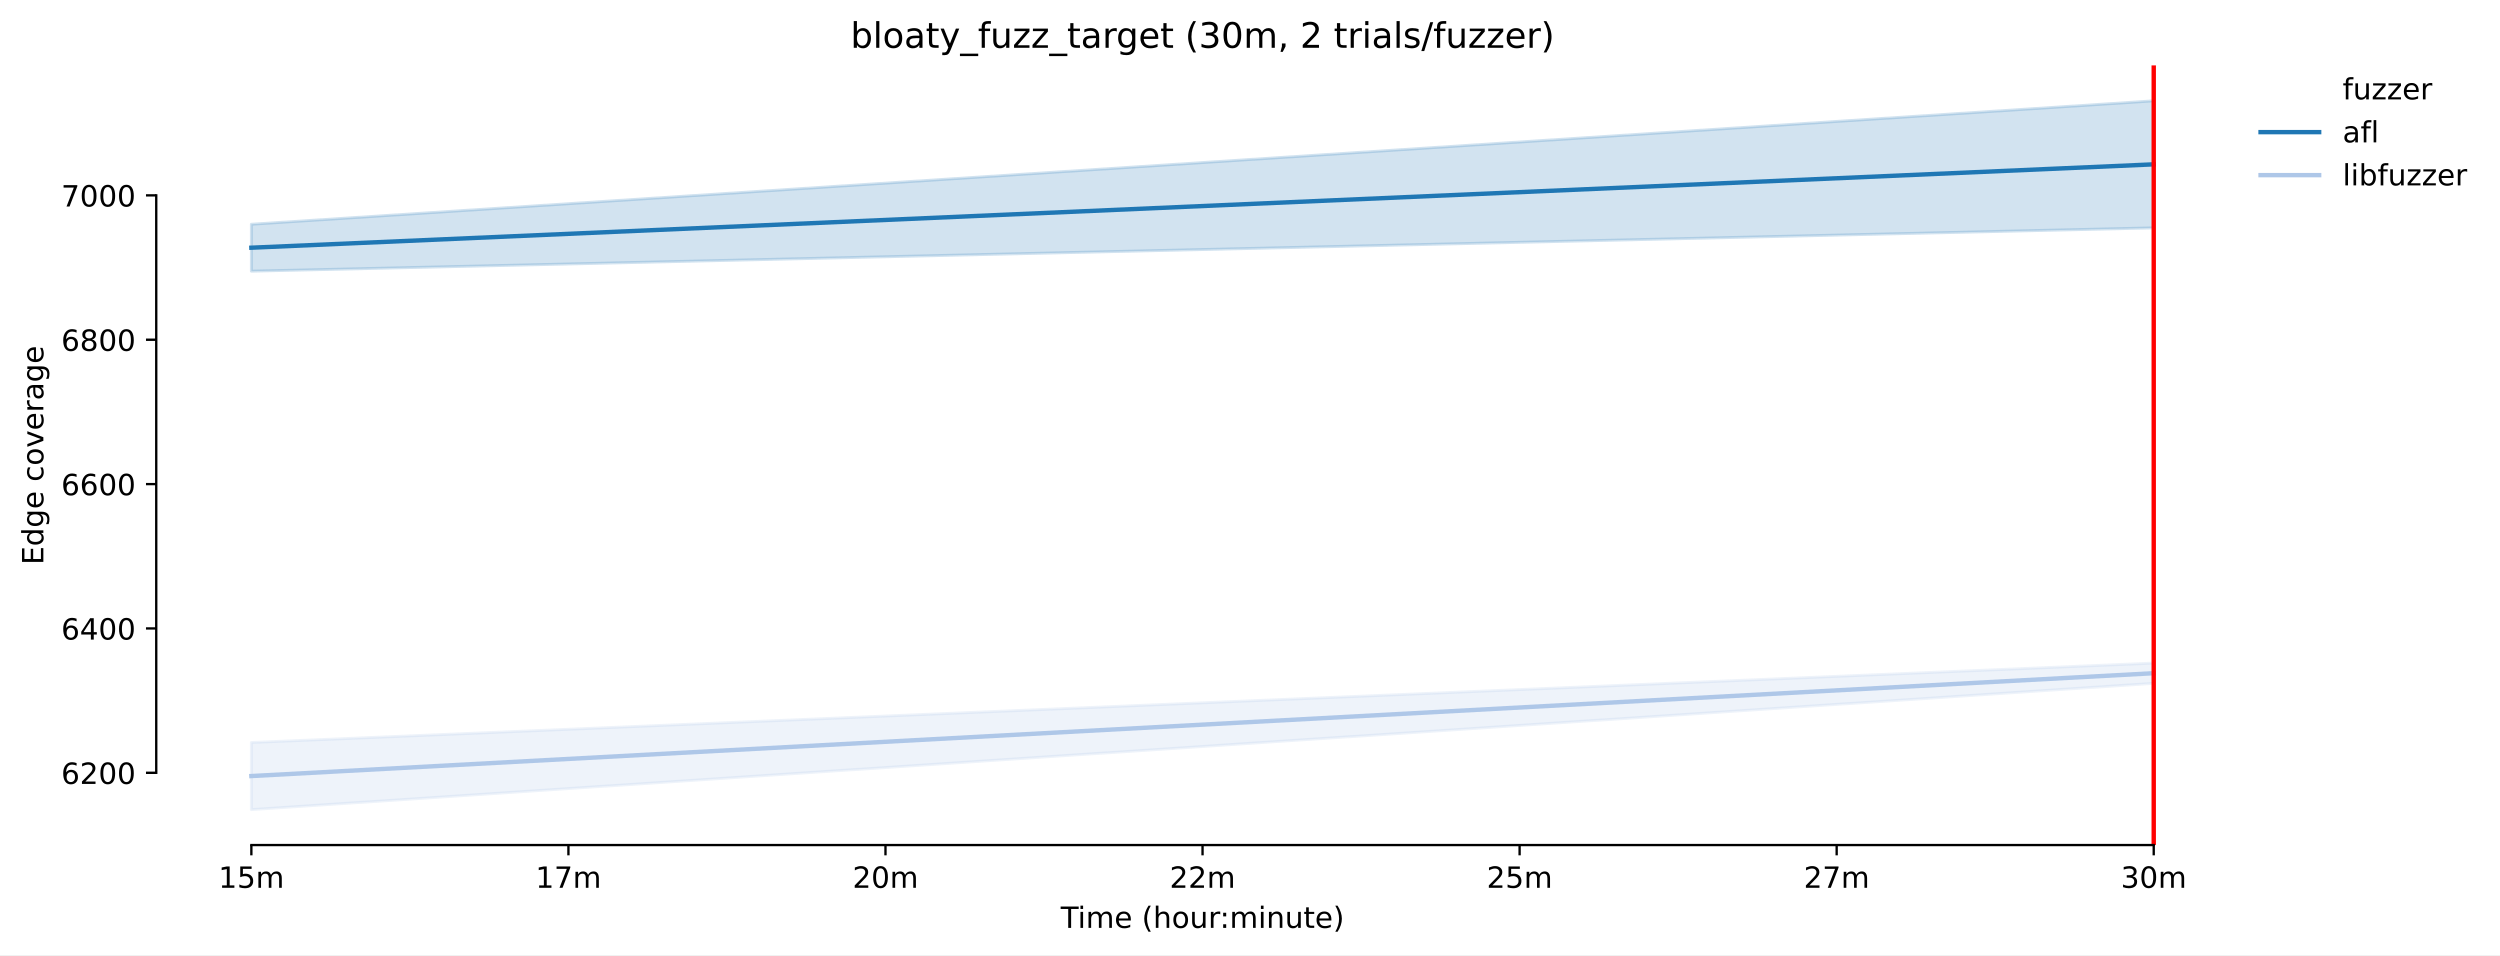
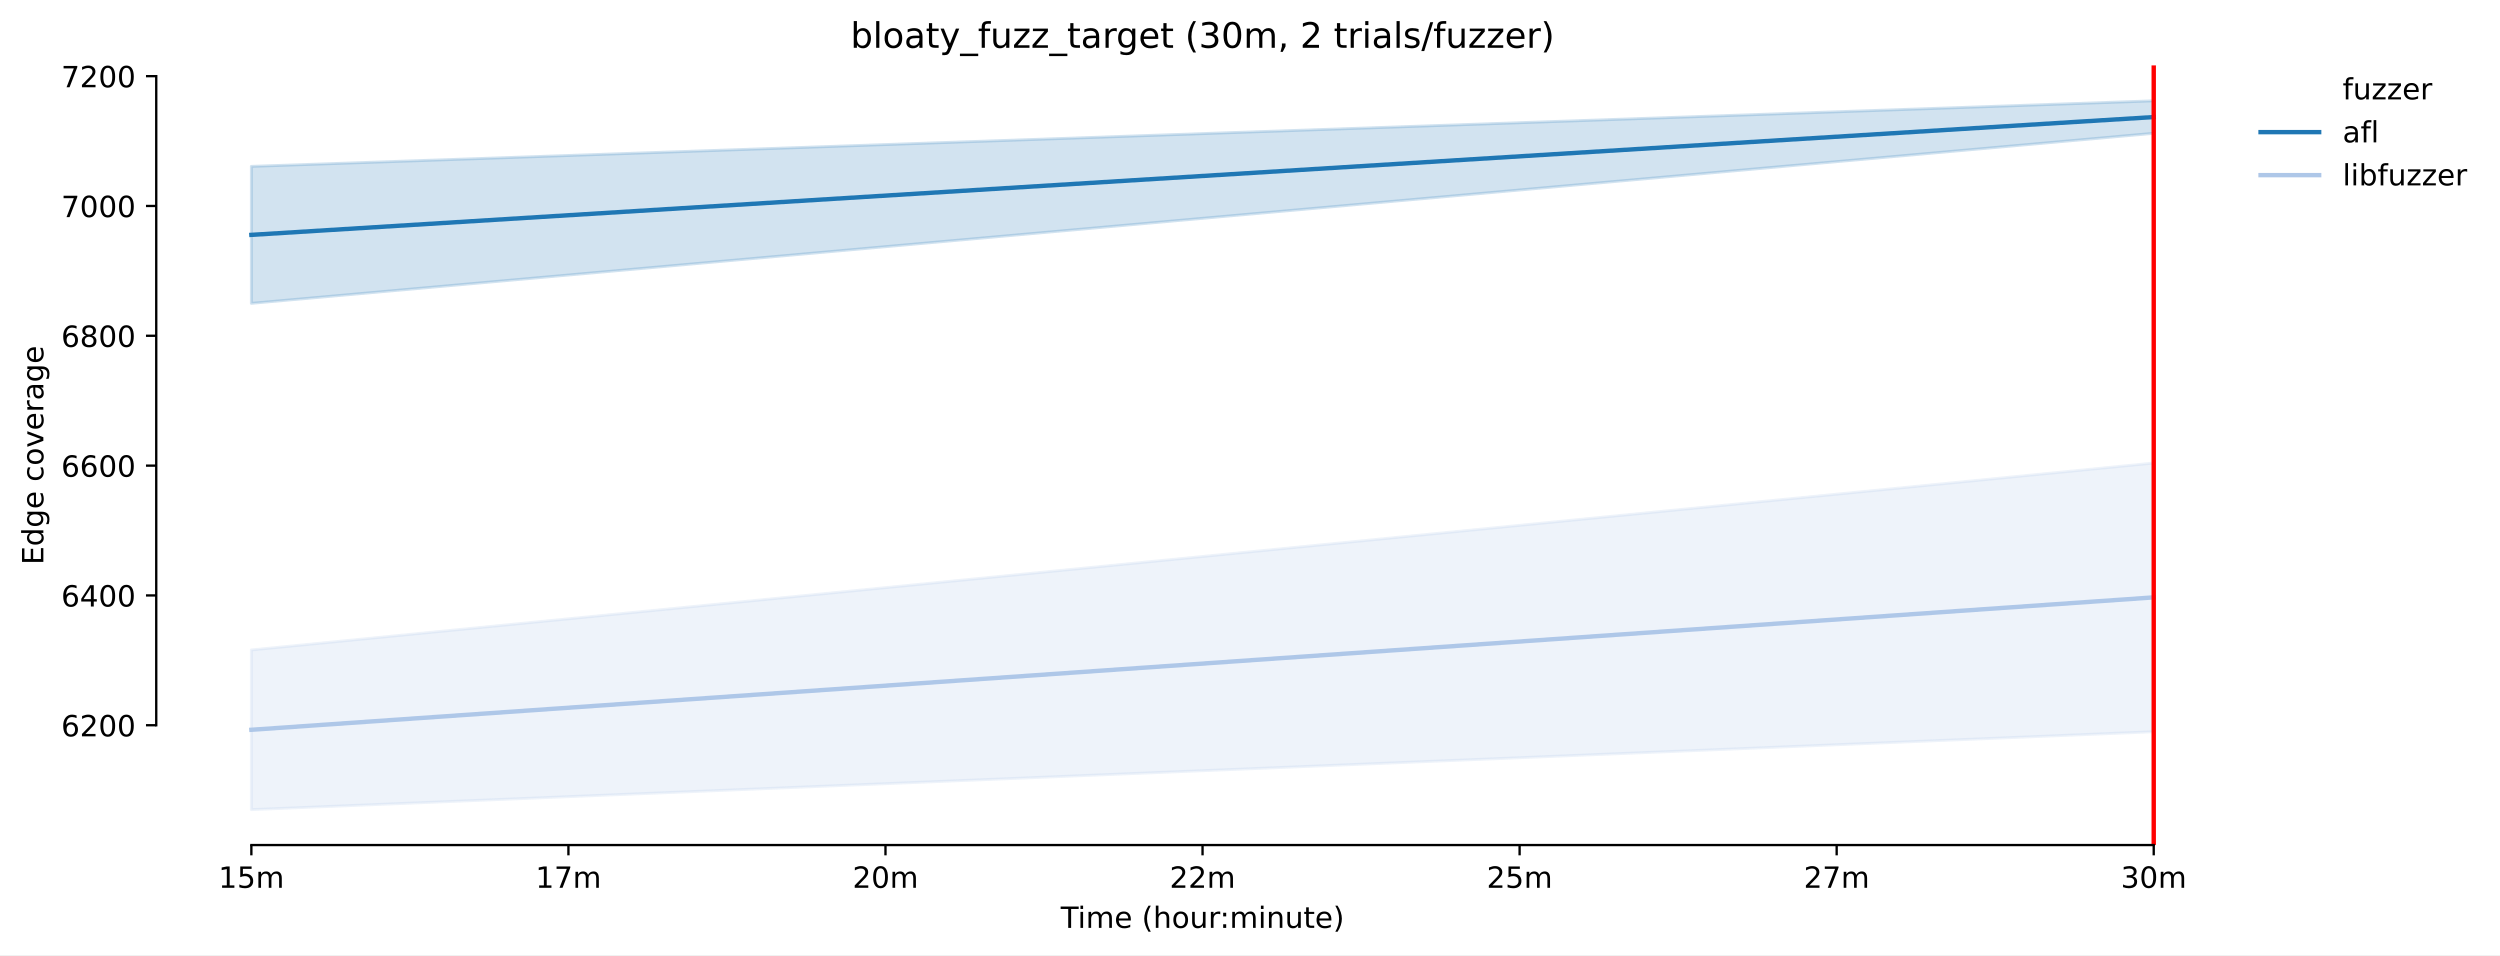
<svg xmlns="http://www.w3.org/2000/svg" xmlns:xlink="http://www.w3.org/1999/xlink" height="325.986pt" version="1.1" viewBox="0 0 853.292 325.986" width="853.292pt">
  <defs>
    <style type="text/css">
*{stroke-linecap:butt;stroke-linejoin:round;}
  </style>
  </defs>
  <g id="figure_1">
    <g id="patch_1">
      <path d="M 0 325.986  L 853.292 325.986  L 853.292 0  L 0 0  z " style="fill:#ffffff;" />
    </g>
    <g id="axes_1">
      <g id="patch_2">
        <path d="M 53.328 288.43  L 767.568 288.43  L 767.568 22.318  L 53.328 22.318  z " style="fill:#ffffff;" />
      </g>
      <g id="PolyCollection_1">
        <defs>
-           <path d="M 85.794 -249.446  L 85.794 -233.433  L 735.103 -248.214  L 735.103 -291.572  L 735.103 -291.572  L 85.794 -249.446  z " id="m0a0a1c0108" style="stroke:#1f77b4;stroke-opacity:0.2;" />
+           <path d="M 85.794 -269.197  L 85.794 -222.452  L 735.103 -280.495  L 735.103 -291.572  L 735.103 -291.572  L 85.794 -269.197  z " id="mcf029be73f" style="stroke:#1f77b4;stroke-opacity:0.2;" />
        </defs>
-         <g clip-path="url(#p08a57b682a)">
-           <use style="fill:#1f77b4;fill-opacity:0.2;stroke:#1f77b4;stroke-opacity:0.2;" x="0" xlink:href="#m0a0a1c0108" y="325.986" />
+         <g clip-path="url(#p7dcedae583)">
+           <use style="fill:#1f77b4;fill-opacity:0.2;stroke:#1f77b4;stroke-opacity:0.2;" x="0" xlink:href="#mcf029be73f" y="325.986" />
        </g>
      </g>
      <g id="PolyCollection_2">
        <defs>
-           <path d="M 85.794 -72.563  L 85.794 -49.652  L 735.103 -92.764  L 735.103 -99.662  L 735.103 -99.662  L 85.794 -72.563  z " id="mb398b4f7a3" style="stroke:#aec7e8;stroke-opacity:0.2;" />
+           <path d="M 85.794 -104.151  L 85.794 -49.652  L 735.103 -76.237  L 735.103 -167.954  L 735.103 -167.954  L 85.794 -104.151  z " id="mb83919b712" style="stroke:#aec7e8;stroke-opacity:0.2;" />
        </defs>
-         <g clip-path="url(#p08a57b682a)">
-           <use style="fill:#aec7e8;fill-opacity:0.2;stroke:#aec7e8;stroke-opacity:0.2;" x="0" xlink:href="#mb398b4f7a3" y="325.986" />
+         <g clip-path="url(#p7dcedae583)">
+           <use style="fill:#aec7e8;fill-opacity:0.2;stroke:#aec7e8;stroke-opacity:0.2;" x="0" xlink:href="#mb83919b712" y="325.986" />
        </g>
      </g>
      <g id="matplotlib.axis_1">
        <g id="xtick_1">
          <g id="line2d_1">
            <defs>
-               <path d="M 0 0  L 0 3.5  " id="m3fae3c235f" style="stroke:#000000;stroke-width:0.8;" />
-             </defs>
-             <g>
-               <use style="stroke:#000000;stroke-width:0.8;" x="85.794" xlink:href="#m3fae3c235f" y="288.43" />
+               <path d="M 0 0  L 0 3.5  " id="mce20a18a1b" style="stroke:#000000;stroke-width:0.8;" />
+             </defs>
+             <g>
+               <use style="stroke:#000000;stroke-width:0.8;" x="85.794" xlink:href="#mce20a18a1b" y="288.43" />
            </g>
          </g>
          <g id="text_1">
            <defs>
              <path d="M 12.406 8.297  L 28.516 8.297  L 28.516 63.922  L 10.984 60.406  L 10.984 69.391  L 28.422 72.906  L 38.281 72.906  L 38.281 8.297  L 54.391 8.297  L 54.391 0  L 12.406 0  z " id="DejaVuSans-49" />
              <path d="M 10.797 72.906  L 49.516 72.906  L 49.516 64.594  L 19.828 64.594  L 19.828 46.734  Q 21.969 47.469 24.109 47.828  Q 26.266 48.188 28.422 48.188  Q 40.625 48.188 47.75 41.5  Q 54.891 34.812 54.891 23.391  Q 54.891 11.625 47.562 5.094  Q 40.234 -1.422 26.906 -1.422  Q 22.312 -1.422 17.547 -0.641  Q 12.797 0.141 7.719 1.703  L 7.719 11.625  Q 12.109 9.234 16.797 8.062  Q 21.484 6.891 26.703 6.891  Q 35.156 6.891 40.078 11.328  Q 45.016 15.766 45.016 23.391  Q 45.016 31 40.078 35.438  Q 35.156 39.891 26.703 39.891  Q 22.75 39.891 18.812 39.016  Q 14.891 38.141 10.797 36.281  z " id="DejaVuSans-53" />
              <path d="M 52 44.188  Q 55.375 50.25 60.062 53.125  Q 64.75 56 71.094 56  Q 79.641 56 84.281 50.016  Q 88.922 44.047 88.922 33.016  L 88.922 0  L 79.891 0  L 79.891 32.719  Q 79.891 40.578 77.094 44.375  Q 74.312 48.188 68.609 48.188  Q 61.625 48.188 57.562 43.547  Q 53.516 38.922 53.516 30.906  L 53.516 0  L 44.484 0  L 44.484 32.719  Q 44.484 40.625 41.703 44.406  Q 38.922 48.188 33.109 48.188  Q 26.219 48.188 22.156 43.531  Q 18.109 38.875 18.109 30.906  L 18.109 0  L 9.078 0  L 9.078 54.688  L 18.109 54.688  L 18.109 46.188  Q 21.188 51.219 25.484 53.609  Q 29.781 56 35.688 56  Q 41.656 56 45.828 52.969  Q 50 49.953 52 44.188  z " id="DejaVuSans-109" />
            </defs>
            <g transform="translate(74.56077 303.0286)scale(0.1 -0.1)">
              <use xlink:href="#DejaVuSans-49" />
              <use x="63.623" xlink:href="#DejaVuSans-53" />
              <use x="127.246" xlink:href="#DejaVuSans-109" />
            </g>
          </g>
        </g>
        <g id="xtick_2">
          <g id="line2d_2">
            <g>
-               <use style="stroke:#000000;stroke-width:0.8;" x="194.012" xlink:href="#m3fae3c235f" y="288.43" />
+               <use style="stroke:#000000;stroke-width:0.8;" x="194.012" xlink:href="#mce20a18a1b" y="288.43" />
            </g>
          </g>
          <g id="text_2">
            <defs>
              <path d="M 8.203 72.906  L 55.078 72.906  L 55.078 68.703  L 28.609 0  L 18.312 0  L 43.219 64.594  L 8.203 64.594  z " id="DejaVuSans-55" />
            </defs>
            <g transform="translate(182.7789 303.0286)scale(0.1 -0.1)">
              <use xlink:href="#DejaVuSans-49" />
              <use x="63.623" xlink:href="#DejaVuSans-55" />
              <use x="127.246" xlink:href="#DejaVuSans-109" />
            </g>
          </g>
        </g>
        <g id="xtick_3">
          <g id="line2d_3">
            <g>
-               <use style="stroke:#000000;stroke-width:0.8;" x="302.23" xlink:href="#m3fae3c235f" y="288.43" />
+               <use style="stroke:#000000;stroke-width:0.8;" x="302.23" xlink:href="#mce20a18a1b" y="288.43" />
            </g>
          </g>
          <g id="text_3">
            <defs>
              <path d="M 19.188 8.297  L 53.609 8.297  L 53.609 0  L 7.328 0  L 7.328 8.297  Q 12.938 14.109 22.625 23.891  Q 32.328 33.688 34.812 36.531  Q 39.547 41.844 41.422 45.531  Q 43.312 49.219 43.312 52.781  Q 43.312 58.594 39.234 62.25  Q 35.156 65.922 28.609 65.922  Q 23.969 65.922 18.812 64.312  Q 13.672 62.703 7.812 59.422  L 7.812 69.391  Q 13.766 71.781 18.938 73  Q 24.125 74.219 28.422 74.219  Q 39.75 74.219 46.484 68.547  Q 53.219 62.891 53.219 53.422  Q 53.219 48.922 51.531 44.891  Q 49.859 40.875 45.406 35.406  Q 44.188 33.984 37.641 27.219  Q 31.109 20.453 19.188 8.297  z " id="DejaVuSans-50" />
              <path d="M 31.781 66.406  Q 24.172 66.406 20.328 58.906  Q 16.5 51.422 16.5 36.375  Q 16.5 21.391 20.328 13.891  Q 24.172 6.391 31.781 6.391  Q 39.453 6.391 43.281 13.891  Q 47.125 21.391 47.125 36.375  Q 47.125 51.422 43.281 58.906  Q 39.453 66.406 31.781 66.406  z M 31.781 74.219  Q 44.047 74.219 50.516 64.516  Q 56.984 54.828 56.984 36.375  Q 56.984 17.969 50.516 8.266  Q 44.047 -1.422 31.781 -1.422  Q 19.531 -1.422 13.062 8.266  Q 6.594 17.969 6.594 36.375  Q 6.594 54.828 13.062 64.516  Q 19.531 74.219 31.781 74.219  z " id="DejaVuSans-48" />
            </defs>
            <g transform="translate(290.9971 303.0286)scale(0.1 -0.1)">
              <use xlink:href="#DejaVuSans-50" />
              <use x="63.623" xlink:href="#DejaVuSans-48" />
              <use x="127.246" xlink:href="#DejaVuSans-109" />
            </g>
          </g>
        </g>
        <g id="xtick_4">
          <g id="line2d_4">
            <g>
-               <use style="stroke:#000000;stroke-width:0.8;" x="410.448" xlink:href="#m3fae3c235f" y="288.43" />
+               <use style="stroke:#000000;stroke-width:0.8;" x="410.448" xlink:href="#mce20a18a1b" y="288.43" />
            </g>
          </g>
          <g id="text_4">
            <g transform="translate(399.2153 303.0286)scale(0.1 -0.1)">
              <use xlink:href="#DejaVuSans-50" />
              <use x="63.623" xlink:href="#DejaVuSans-50" />
              <use x="127.246" xlink:href="#DejaVuSans-109" />
            </g>
          </g>
        </g>
        <g id="xtick_5">
          <g id="line2d_5">
            <g>
-               <use style="stroke:#000000;stroke-width:0.8;" x="518.666" xlink:href="#m3fae3c235f" y="288.43" />
+               <use style="stroke:#000000;stroke-width:0.8;" x="518.666" xlink:href="#mce20a18a1b" y="288.43" />
            </g>
          </g>
          <g id="text_5">
            <g transform="translate(507.4335 303.0286)scale(0.1 -0.1)">
              <use xlink:href="#DejaVuSans-50" />
              <use x="63.623" xlink:href="#DejaVuSans-53" />
              <use x="127.246" xlink:href="#DejaVuSans-109" />
            </g>
          </g>
        </g>
        <g id="xtick_6">
          <g id="line2d_6">
            <g>
-               <use style="stroke:#000000;stroke-width:0.8;" x="626.884" xlink:href="#m3fae3c235f" y="288.43" />
+               <use style="stroke:#000000;stroke-width:0.8;" x="626.884" xlink:href="#mce20a18a1b" y="288.43" />
            </g>
          </g>
          <g id="text_6">
            <g transform="translate(615.6517 303.0286)scale(0.1 -0.1)">
              <use xlink:href="#DejaVuSans-50" />
              <use x="63.623" xlink:href="#DejaVuSans-55" />
              <use x="127.246" xlink:href="#DejaVuSans-109" />
            </g>
          </g>
        </g>
        <g id="xtick_7">
          <g id="line2d_7">
            <g>
-               <use style="stroke:#000000;stroke-width:0.8;" x="735.103" xlink:href="#m3fae3c235f" y="288.43" />
+               <use style="stroke:#000000;stroke-width:0.8;" x="735.103" xlink:href="#mce20a18a1b" y="288.43" />
            </g>
          </g>
          <g id="text_7">
            <defs>
              <path d="M 40.578 39.312  Q 47.656 37.797 51.625 33  Q 55.609 28.219 55.609 21.188  Q 55.609 10.406 48.188 4.484  Q 40.766 -1.422 27.094 -1.422  Q 22.516 -1.422 17.656 -0.516  Q 12.797 0.391 7.625 2.203  L 7.625 11.719  Q 11.719 9.328 16.594 8.109  Q 21.484 6.891 26.812 6.891  Q 36.078 6.891 40.938 10.547  Q 45.797 14.203 45.797 21.188  Q 45.797 27.641 41.281 31.266  Q 36.766 34.906 28.719 34.906  L 20.219 34.906  L 20.219 43.016  L 29.109 43.016  Q 36.375 43.016 40.234 45.922  Q 44.094 48.828 44.094 54.297  Q 44.094 59.906 40.109 62.906  Q 36.141 65.922 28.719 65.922  Q 24.656 65.922 20.016 65.031  Q 15.375 64.156 9.812 62.312  L 9.812 71.094  Q 15.438 72.656 20.344 73.438  Q 25.25 74.219 29.594 74.219  Q 40.828 74.219 47.359 69.109  Q 53.906 64.016 53.906 55.328  Q 53.906 49.266 50.438 45.094  Q 46.969 40.922 40.578 39.312  z " id="DejaVuSans-51" />
            </defs>
            <g transform="translate(723.8699 303.0286)scale(0.1 -0.1)">
              <use xlink:href="#DejaVuSans-51" />
              <use x="63.623" xlink:href="#DejaVuSans-48" />
              <use x="127.246" xlink:href="#DejaVuSans-109" />
            </g>
          </g>
        </g>
        <g id="text_8">
          <defs>
            <path d="M -0.297 72.906  L 61.375 72.906  L 61.375 64.594  L 35.5 64.594  L 35.5 0  L 25.594 0  L 25.594 64.594  L -0.297 64.594  z " id="DejaVuSans-84" />
            <path d="M 9.422 54.688  L 18.406 54.688  L 18.406 0  L 9.422 0  z M 9.422 75.984  L 18.406 75.984  L 18.406 64.594  L 9.422 64.594  z " id="DejaVuSans-105" />
            <path d="M 56.203 29.594  L 56.203 25.203  L 14.891 25.203  Q 15.484 15.922 20.484 11.062  Q 25.484 6.203 34.422 6.203  Q 39.594 6.203 44.453 7.469  Q 49.312 8.734 54.109 11.281  L 54.109 2.781  Q 49.266 0.734 44.188 -0.344  Q 39.109 -1.422 33.891 -1.422  Q 20.797 -1.422 13.156 6.188  Q 5.516 13.812 5.516 26.812  Q 5.516 40.234 12.766 48.109  Q 20.016 56 32.328 56  Q 43.359 56 49.781 48.891  Q 56.203 41.797 56.203 29.594  z M 47.219 32.234  Q 47.125 39.594 43.094 43.984  Q 39.062 48.391 32.422 48.391  Q 24.906 48.391 20.391 44.141  Q 15.875 39.891 15.188 32.172  z " id="DejaVuSans-101" />
            <path id="DejaVuSans-32" />
            <path d="M 31 75.875  Q 24.469 64.656 21.281 53.656  Q 18.109 42.672 18.109 31.391  Q 18.109 20.125 21.312 9.062  Q 24.516 -2 31 -13.188  L 23.188 -13.188  Q 15.875 -1.703 12.234 9.375  Q 8.594 20.453 8.594 31.391  Q 8.594 42.281 12.203 53.312  Q 15.828 64.359 23.188 75.875  z " id="DejaVuSans-40" />
            <path d="M 54.891 33.016  L 54.891 0  L 45.906 0  L 45.906 32.719  Q 45.906 40.484 42.875 44.328  Q 39.844 48.188 33.797 48.188  Q 26.516 48.188 22.312 43.547  Q 18.109 38.922 18.109 30.906  L 18.109 0  L 9.078 0  L 9.078 75.984  L 18.109 75.984  L 18.109 46.188  Q 21.344 51.125 25.703 53.562  Q 30.078 56 35.797 56  Q 45.219 56 50.047 50.172  Q 54.891 44.344 54.891 33.016  z " id="DejaVuSans-104" />
            <path d="M 30.609 48.391  Q 23.391 48.391 19.188 42.75  Q 14.984 37.109 14.984 27.297  Q 14.984 17.484 19.156 11.844  Q 23.344 6.203 30.609 6.203  Q 37.797 6.203 41.984 11.859  Q 46.188 17.531 46.188 27.297  Q 46.188 37.016 41.984 42.703  Q 37.797 48.391 30.609 48.391  z M 30.609 56  Q 42.328 56 49.016 48.375  Q 55.719 40.766 55.719 27.297  Q 55.719 13.875 49.016 6.219  Q 42.328 -1.422 30.609 -1.422  Q 18.844 -1.422 12.172 6.219  Q 5.516 13.875 5.516 27.297  Q 5.516 40.766 12.172 48.375  Q 18.844 56 30.609 56  z " id="DejaVuSans-111" />
            <path d="M 8.5 21.578  L 8.5 54.688  L 17.484 54.688  L 17.484 21.922  Q 17.484 14.156 20.5 10.266  Q 23.531 6.391 29.594 6.391  Q 36.859 6.391 41.078 11.031  Q 45.312 15.672 45.312 23.688  L 45.312 54.688  L 54.297 54.688  L 54.297 0  L 45.312 0  L 45.312 8.406  Q 42.047 3.422 37.719 1  Q 33.406 -1.422 27.688 -1.422  Q 18.266 -1.422 13.375 4.438  Q 8.5 10.297 8.5 21.578  z M 31.109 56  z " id="DejaVuSans-117" />
            <path d="M 41.109 46.297  Q 39.594 47.172 37.812 47.578  Q 36.031 48 33.891 48  Q 26.266 48 22.188 43.047  Q 18.109 38.094 18.109 28.812  L 18.109 0  L 9.078 0  L 9.078 54.688  L 18.109 54.688  L 18.109 46.188  Q 20.953 51.172 25.484 53.578  Q 30.031 56 36.531 56  Q 37.453 56 38.578 55.875  Q 39.703 55.766 41.062 55.516  z " id="DejaVuSans-114" />
            <path d="M 11.719 12.406  L 22.016 12.406  L 22.016 0  L 11.719 0  z M 11.719 51.703  L 22.016 51.703  L 22.016 39.312  L 11.719 39.312  z " id="DejaVuSans-58" />
            <path d="M 54.891 33.016  L 54.891 0  L 45.906 0  L 45.906 32.719  Q 45.906 40.484 42.875 44.328  Q 39.844 48.188 33.797 48.188  Q 26.516 48.188 22.312 43.547  Q 18.109 38.922 18.109 30.906  L 18.109 0  L 9.078 0  L 9.078 54.688  L 18.109 54.688  L 18.109 46.188  Q 21.344 51.125 25.703 53.562  Q 30.078 56 35.797 56  Q 45.219 56 50.047 50.172  Q 54.891 44.344 54.891 33.016  z " id="DejaVuSans-110" />
            <path d="M 18.312 70.219  L 18.312 54.688  L 36.812 54.688  L 36.812 47.703  L 18.312 47.703  L 18.312 18.016  Q 18.312 11.328 20.141 9.422  Q 21.969 7.516 27.594 7.516  L 36.812 7.516  L 36.812 0  L 27.594 0  Q 17.188 0 13.234 3.875  Q 9.281 7.766 9.281 18.016  L 9.281 47.703  L 2.688 47.703  L 2.688 54.688  L 9.281 54.688  L 9.281 70.219  z " id="DejaVuSans-116" />
            <path d="M 8.016 75.875  L 15.828 75.875  Q 23.141 64.359 26.781 53.312  Q 30.422 42.281 30.422 31.391  Q 30.422 20.453 26.781 9.375  Q 23.141 -1.703 15.828 -13.188  L 8.016 -13.188  Q 14.5 -2 17.703 9.062  Q 20.906 20.125 20.906 31.391  Q 20.906 42.672 17.703 53.656  Q 14.5 64.656 8.016 75.875  z " id="DejaVuSans-41" />
          </defs>
          <g transform="translate(362.0411 316.7067)scale(0.1 -0.1)">
            <use xlink:href="#DejaVuSans-84" />
            <use x="57.959" xlink:href="#DejaVuSans-105" />
            <use x="85.742" xlink:href="#DejaVuSans-109" />
            <use x="183.154" xlink:href="#DejaVuSans-101" />
            <use x="244.678" xlink:href="#DejaVuSans-32" />
            <use x="276.465" xlink:href="#DejaVuSans-40" />
            <use x="315.479" xlink:href="#DejaVuSans-104" />
            <use x="378.857" xlink:href="#DejaVuSans-111" />
            <use x="440.039" xlink:href="#DejaVuSans-117" />
            <use x="503.418" xlink:href="#DejaVuSans-114" />
            <use x="542.781" xlink:href="#DejaVuSans-58" />
            <use x="576.473" xlink:href="#DejaVuSans-109" />
            <use x="673.885" xlink:href="#DejaVuSans-105" />
            <use x="701.668" xlink:href="#DejaVuSans-110" />
            <use x="765.047" xlink:href="#DejaVuSans-117" />
            <use x="828.426" xlink:href="#DejaVuSans-116" />
            <use x="867.635" xlink:href="#DejaVuSans-101" />
            <use x="929.158" xlink:href="#DejaVuSans-41" />
          </g>
        </g>
      </g>
      <g id="matplotlib.axis_2">
        <g id="ytick_1">
          <g id="line2d_8">
            <defs>
-               <path d="M 0 0  L -3.5 0  " id="m6df31d7b7c" style="stroke:#000000;stroke-width:0.8;" />
-             </defs>
-             <g>
-               <use style="stroke:#000000;stroke-width:0.8;" x="53.328" xlink:href="#m6df31d7b7c" y="263.77" />
+               <path d="M 0 0  L -3.5 0  " id="mc233e596a1" style="stroke:#000000;stroke-width:0.8;" />
+             </defs>
+             <g>
+               <use style="stroke:#000000;stroke-width:0.8;" x="53.328" xlink:href="#mc233e596a1" y="247.534" />
            </g>
          </g>
          <g id="text_9">
            <defs>
              <path d="M 33.016 40.375  Q 26.375 40.375 22.484 35.828  Q 18.609 31.297 18.609 23.391  Q 18.609 15.531 22.484 10.953  Q 26.375 6.391 33.016 6.391  Q 39.656 6.391 43.531 10.953  Q 47.406 15.531 47.406 23.391  Q 47.406 31.297 43.531 35.828  Q 39.656 40.375 33.016 40.375  z M 52.594 71.297  L 52.594 62.312  Q 48.875 64.062 45.094 64.984  Q 41.312 65.922 37.594 65.922  Q 27.828 65.922 22.672 59.328  Q 17.531 52.734 16.797 39.406  Q 19.672 43.656 24.016 45.922  Q 28.375 48.188 33.594 48.188  Q 44.578 48.188 50.953 41.516  Q 57.328 34.859 57.328 23.391  Q 57.328 12.156 50.688 5.359  Q 44.047 -1.422 33.016 -1.422  Q 20.359 -1.422 13.672 8.266  Q 6.984 17.969 6.984 36.375  Q 6.984 53.656 15.188 63.938  Q 23.391 74.219 37.203 74.219  Q 40.922 74.219 44.703 73.484  Q 48.484 72.75 52.594 71.297  z " id="DejaVuSans-54" />
            </defs>
-             <g transform="translate(20.87813 267.5693)scale(0.1 -0.1)">
+             <g transform="translate(20.87813 251.3333)scale(0.1 -0.1)">
              <use xlink:href="#DejaVuSans-54" />
              <use x="63.623" xlink:href="#DejaVuSans-50" />
              <use x="127.246" xlink:href="#DejaVuSans-48" />
              <use x="190.869" xlink:href="#DejaVuSans-48" />
            </g>
          </g>
        </g>
        <g id="ytick_2">
          <g id="line2d_9">
            <g>
-               <use style="stroke:#000000;stroke-width:0.8;" x="53.328" xlink:href="#m6df31d7b7c" y="214.499" />
+               <use style="stroke:#000000;stroke-width:0.8;" x="53.328" xlink:href="#mc233e596a1" y="203.226" />
            </g>
          </g>
          <g id="text_10">
            <defs>
              <path d="M 37.797 64.312  L 12.891 25.391  L 37.797 25.391  z M 35.203 72.906  L 47.609 72.906  L 47.609 25.391  L 58.016 25.391  L 58.016 17.188  L 47.609 17.188  L 47.609 0  L 37.797 0  L 37.797 17.188  L 4.891 17.188  L 4.891 26.703  z " id="DejaVuSans-52" />
            </defs>
-             <g transform="translate(20.87813 218.2984)scale(0.1 -0.1)">
+             <g transform="translate(20.87813 207.0257)scale(0.1 -0.1)">
              <use xlink:href="#DejaVuSans-54" />
              <use x="63.623" xlink:href="#DejaVuSans-52" />
              <use x="127.246" xlink:href="#DejaVuSans-48" />
              <use x="190.869" xlink:href="#DejaVuSans-48" />
            </g>
          </g>
        </g>
        <g id="ytick_3">
          <g id="line2d_10">
            <g>
-               <use style="stroke:#000000;stroke-width:0.8;" x="53.328" xlink:href="#m6df31d7b7c" y="165.228" />
+               <use style="stroke:#000000;stroke-width:0.8;" x="53.328" xlink:href="#mc233e596a1" y="158.919" />
            </g>
          </g>
          <g id="text_11">
-             <g transform="translate(20.87813 169.0275)scale(0.1 -0.1)">
+             <g transform="translate(20.87813 162.718)scale(0.1 -0.1)">
              <use xlink:href="#DejaVuSans-54" />
              <use x="63.623" xlink:href="#DejaVuSans-54" />
              <use x="127.246" xlink:href="#DejaVuSans-48" />
              <use x="190.869" xlink:href="#DejaVuSans-48" />
            </g>
          </g>
        </g>
        <g id="ytick_4">
          <g id="line2d_11">
            <g>
-               <use style="stroke:#000000;stroke-width:0.8;" x="53.328" xlink:href="#m6df31d7b7c" y="115.957" />
+               <use style="stroke:#000000;stroke-width:0.8;" x="53.328" xlink:href="#mc233e596a1" y="114.611" />
            </g>
          </g>
          <g id="text_12">
            <defs>
              <path d="M 31.781 34.625  Q 24.75 34.625 20.719 30.859  Q 16.703 27.094 16.703 20.516  Q 16.703 13.922 20.719 10.156  Q 24.75 6.391 31.781 6.391  Q 38.812 6.391 42.859 10.172  Q 46.922 13.969 46.922 20.516  Q 46.922 27.094 42.891 30.859  Q 38.875 34.625 31.781 34.625  z M 21.922 38.812  Q 15.578 40.375 12.031 44.719  Q 8.5 49.078 8.5 55.328  Q 8.5 64.062 14.719 69.141  Q 20.953 74.219 31.781 74.219  Q 42.672 74.219 48.875 69.141  Q 55.078 64.062 55.078 55.328  Q 55.078 49.078 51.531 44.719  Q 48 40.375 41.703 38.812  Q 48.828 37.156 52.797 32.312  Q 56.781 27.484 56.781 20.516  Q 56.781 9.906 50.312 4.234  Q 43.844 -1.422 31.781 -1.422  Q 19.734 -1.422 13.25 4.234  Q 6.781 9.906 6.781 20.516  Q 6.781 27.484 10.781 32.312  Q 14.797 37.156 21.922 38.812  z M 18.312 54.391  Q 18.312 48.734 21.844 45.562  Q 25.391 42.391 31.781 42.391  Q 38.141 42.391 41.719 45.562  Q 45.312 48.734 45.312 54.391  Q 45.312 60.062 41.719 63.234  Q 38.141 66.406 31.781 66.406  Q 25.391 66.406 21.844 63.234  Q 18.312 60.062 18.312 54.391  z " id="DejaVuSans-56" />
            </defs>
-             <g transform="translate(20.87813 119.7566)scale(0.1 -0.1)">
+             <g transform="translate(20.87813 118.4103)scale(0.1 -0.1)">
              <use xlink:href="#DejaVuSans-54" />
              <use x="63.623" xlink:href="#DejaVuSans-56" />
              <use x="127.246" xlink:href="#DejaVuSans-48" />
              <use x="190.869" xlink:href="#DejaVuSans-48" />
            </g>
          </g>
        </g>
        <g id="ytick_5">
          <g id="line2d_12">
            <g>
-               <use style="stroke:#000000;stroke-width:0.8;" x="53.328" xlink:href="#m6df31d7b7c" y="66.687" />
+               <use style="stroke:#000000;stroke-width:0.8;" x="53.328" xlink:href="#mc233e596a1" y="70.303" />
            </g>
          </g>
          <g id="text_13">
-             <g transform="translate(20.87813 70.48577)scale(0.1 -0.1)">
+             <g transform="translate(20.87813 74.10258)scale(0.1 -0.1)">
              <use xlink:href="#DejaVuSans-55" />
              <use x="63.623" xlink:href="#DejaVuSans-48" />
              <use x="127.246" xlink:href="#DejaVuSans-48" />
              <use x="190.869" xlink:href="#DejaVuSans-48" />
            </g>
          </g>
        </g>
-         <g id="text_14">
+         <g id="ytick_6">
+           <g id="line2d_13">
+             <g>
+               <use style="stroke:#000000;stroke-width:0.8;" x="53.328" xlink:href="#mc233e596a1" y="25.996" />
+             </g>
+           </g>
+           <g id="text_14">
+             <g transform="translate(20.87813 29.79488)scale(0.1 -0.1)">
+               <use xlink:href="#DejaVuSans-55" />
+               <use x="63.623" xlink:href="#DejaVuSans-50" />
+               <use x="127.246" xlink:href="#DejaVuSans-48" />
+               <use x="190.869" xlink:href="#DejaVuSans-48" />
+             </g>
+           </g>
+         </g>
+         <g id="text_15">
          <defs>
            <path d="M 9.812 72.906  L 55.906 72.906  L 55.906 64.594  L 19.672 64.594  L 19.672 43.016  L 54.391 43.016  L 54.391 34.719  L 19.672 34.719  L 19.672 8.297  L 56.781 8.297  L 56.781 0  L 9.812 0  z " id="DejaVuSans-69" />
            <path d="M 45.406 46.391  L 45.406 75.984  L 54.391 75.984  L 54.391 0  L 45.406 0  L 45.406 8.203  Q 42.578 3.328 38.25 0.953  Q 33.938 -1.422 27.875 -1.422  Q 17.969 -1.422 11.734 6.484  Q 5.516 14.406 5.516 27.297  Q 5.516 40.188 11.734 48.094  Q 17.969 56 27.875 56  Q 33.938 56 38.25 53.625  Q 42.578 51.266 45.406 46.391  z M 14.797 27.297  Q 14.797 17.391 18.875 11.75  Q 22.953 6.109 30.078 6.109  Q 37.203 6.109 41.297 11.75  Q 45.406 17.391 45.406 27.297  Q 45.406 37.203 41.297 42.844  Q 37.203 48.484 30.078 48.484  Q 22.953 48.484 18.875 42.844  Q 14.797 37.203 14.797 27.297  z " id="DejaVuSans-100" />
            <path d="M 45.406 27.984  Q 45.406 37.75 41.375 43.109  Q 37.359 48.484 30.078 48.484  Q 22.859 48.484 18.828 43.109  Q 14.797 37.75 14.797 27.984  Q 14.797 18.266 18.828 12.891  Q 22.859 7.516 30.078 7.516  Q 37.359 7.516 41.375 12.891  Q 45.406 18.266 45.406 27.984  z M 54.391 6.781  Q 54.391 -7.172 48.188 -13.984  Q 42 -20.797 29.203 -20.797  Q 24.469 -20.797 20.266 -20.094  Q 16.062 -19.391 12.109 -17.922  L 12.109 -9.188  Q 16.062 -11.328 19.922 -12.344  Q 23.781 -13.375 27.781 -13.375  Q 36.625 -13.375 41.016 -8.766  Q 45.406 -4.156 45.406 5.172  L 45.406 9.625  Q 42.625 4.781 38.281 2.391  Q 33.938 0 27.875 0  Q 17.828 0 11.672 7.656  Q 5.516 15.328 5.516 27.984  Q 5.516 40.672 11.672 48.328  Q 17.828 56 27.875 56  Q 33.938 56 38.281 53.609  Q 42.625 51.219 45.406 46.391  L 45.406 54.688  L 54.391 54.688  z " id="DejaVuSans-103" />
            <path d="M 48.781 52.594  L 48.781 44.188  Q 44.969 46.297 41.141 47.344  Q 37.312 48.391 33.406 48.391  Q 24.656 48.391 19.812 42.844  Q 14.984 37.312 14.984 27.297  Q 14.984 17.281 19.812 11.734  Q 24.656 6.203 33.406 6.203  Q 37.312 6.203 41.141 7.25  Q 44.969 8.297 48.781 10.406  L 48.781 2.094  Q 45.016 0.344 40.984 -0.531  Q 36.969 -1.422 32.422 -1.422  Q 20.062 -1.422 12.781 6.344  Q 5.516 14.109 5.516 27.297  Q 5.516 40.672 12.859 48.328  Q 20.219 56 33.016 56  Q 37.156 56 41.109 55.141  Q 45.062 54.297 48.781 52.594  z " id="DejaVuSans-99" />
            <path d="M 2.984 54.688  L 12.5 54.688  L 29.594 8.797  L 46.688 54.688  L 56.203 54.688  L 35.688 0  L 23.484 0  z " id="DejaVuSans-118" />
            <path d="M 34.281 27.484  Q 23.391 27.484 19.188 25  Q 14.984 22.516 14.984 16.5  Q 14.984 11.719 18.141 8.906  Q 21.297 6.109 26.703 6.109  Q 34.188 6.109 38.703 11.406  Q 43.219 16.703 43.219 25.484  L 43.219 27.484  z M 52.203 31.203  L 52.203 0  L 43.219 0  L 43.219 8.297  Q 40.141 3.328 35.547 0.953  Q 30.953 -1.422 24.312 -1.422  Q 15.922 -1.422 10.953 3.297  Q 6 8.016 6 15.922  Q 6 25.141 12.172 29.828  Q 18.359 34.516 30.609 34.516  L 43.219 34.516  L 43.219 35.406  Q 43.219 41.609 39.141 45  Q 35.062 48.391 27.688 48.391  Q 23 48.391 18.547 47.266  Q 14.109 46.141 10.016 43.891  L 10.016 52.203  Q 14.938 54.109 19.578 55.047  Q 24.219 56 28.609 56  Q 40.484 56 46.344 49.844  Q 52.203 43.703 52.203 31.203  z " id="DejaVuSans-97" />
          </defs>
          <g transform="translate(14.79844 192.7624)rotate(-90)scale(0.1 -0.1)">
            <use xlink:href="#DejaVuSans-69" />
            <use x="63.184" xlink:href="#DejaVuSans-100" />
            <use x="126.66" xlink:href="#DejaVuSans-103" />
            <use x="190.137" xlink:href="#DejaVuSans-101" />
            <use x="251.66" xlink:href="#DejaVuSans-32" />
            <use x="283.447" xlink:href="#DejaVuSans-99" />
            <use x="338.428" xlink:href="#DejaVuSans-111" />
            <use x="399.609" xlink:href="#DejaVuSans-118" />
            <use x="458.789" xlink:href="#DejaVuSans-101" />
            <use x="520.312" xlink:href="#DejaVuSans-114" />
            <use x="561.426" xlink:href="#DejaVuSans-97" />
            <use x="622.705" xlink:href="#DejaVuSans-103" />
            <use x="686.182" xlink:href="#DejaVuSans-101" />
          </g>
        </g>
      </g>
-       <g id="line2d_13">
-         <path clip-path="url(#p08a57b682a)" d="M 85.794 84.547  L 735.103 56.093  " style="fill:none;stroke:#1f77b4;stroke-linecap:square;stroke-width:1.5;" />
-       </g>
      <g id="line2d_14">
-         <path clip-path="url(#p08a57b682a)" d="M 85.794 264.879  L 735.103 229.773  " style="fill:none;stroke:#aec7e8;stroke-linecap:square;stroke-width:1.5;" />
-       </g>
-       <g id="line2d_15" />
+         <path clip-path="url(#p7dcedae583)" d="M 85.794 80.162  L 735.103 39.953  " style="fill:none;stroke:#1f77b4;stroke-linecap:square;stroke-width:1.5;" />
+       </g>
+       <g id="line2d_15">
+         <path clip-path="url(#p7dcedae583)" d="M 85.794 249.085  L 735.103 203.891  " style="fill:none;stroke:#aec7e8;stroke-linecap:square;stroke-width:1.5;" />
+       </g>
      <g id="line2d_16" />
      <g id="line2d_17" />
-       <g id="line2d_18">
-         <path clip-path="url(#p08a57b682a)" d="M 735.103 288.43  L 735.103 22.318  " style="fill:none;stroke:#ff0000;stroke-linecap:square;stroke-width:1.5;" />
+       <g id="line2d_18" />
+       <g id="line2d_19">
+         <path clip-path="url(#p7dcedae583)" d="M 735.103 288.43  L 735.103 22.318  " style="fill:none;stroke:#ff0000;stroke-linecap:square;stroke-width:1.5;" />
      </g>
      <g id="patch_3">
-         <path d="M 53.328 263.77  L 53.328 66.687  " style="fill:none;stroke:#000000;stroke-linecap:square;stroke-linejoin:miter;stroke-width:0.8;" />
+         <path d="M 53.328 247.534  L 53.328 25.996  " style="fill:none;stroke:#000000;stroke-linecap:square;stroke-linejoin:miter;stroke-width:0.8;" />
      </g>
      <g id="patch_4">
        <path d="M 85.794 288.43  L 735.103 288.43  " style="fill:none;stroke:#000000;stroke-linecap:square;stroke-linejoin:miter;stroke-width:0.8;" />
      </g>
-       <g id="text_15">
+       <g id="text_16">
        <defs>
          <path d="M 48.688 27.297  Q 48.688 37.203 44.609 42.844  Q 40.531 48.484 33.406 48.484  Q 26.266 48.484 22.188 42.844  Q 18.109 37.203 18.109 27.297  Q 18.109 17.391 22.188 11.75  Q 26.266 6.109 33.406 6.109  Q 40.531 6.109 44.609 11.75  Q 48.688 17.391 48.688 27.297  z M 18.109 46.391  Q 20.953 51.266 25.266 53.625  Q 29.594 56 35.594 56  Q 45.562 56 51.781 48.094  Q 58.016 40.188 58.016 27.297  Q 58.016 14.406 51.781 6.484  Q 45.562 -1.422 35.594 -1.422  Q 29.594 -1.422 25.266 0.953  Q 20.953 3.328 18.109 8.203  L 18.109 0  L 9.078 0  L 9.078 75.984  L 18.109 75.984  z " id="DejaVuSans-98" />
          <path d="M 9.422 75.984  L 18.406 75.984  L 18.406 0  L 9.422 0  z " id="DejaVuSans-108" />
          <path d="M 32.172 -5.078  Q 28.375 -14.844 24.75 -17.812  Q 21.141 -20.797 15.094 -20.797  L 7.906 -20.797  L 7.906 -13.281  L 13.188 -13.281  Q 16.891 -13.281 18.938 -11.516  Q 21 -9.766 23.484 -3.219  L 25.094 0.875  L 2.984 54.688  L 12.5 54.688  L 29.594 11.922  L 46.688 54.688  L 56.203 54.688  z " id="DejaVuSans-121" />
          <path d="M 50.984 -16.609  L 50.984 -23.578  L -0.984 -23.578  L -0.984 -16.609  z " id="DejaVuSans-95" />
          <path d="M 37.109 75.984  L 37.109 68.5  L 28.516 68.5  Q 23.688 68.5 21.797 66.547  Q 19.922 64.594 19.922 59.516  L 19.922 54.688  L 34.719 54.688  L 34.719 47.703  L 19.922 47.703  L 19.922 0  L 10.891 0  L 10.891 47.703  L 2.297 47.703  L 2.297 54.688  L 10.891 54.688  L 10.891 58.5  Q 10.891 67.625 15.141 71.797  Q 19.391 75.984 28.609 75.984  z " id="DejaVuSans-102" />
          <path d="M 5.516 54.688  L 48.188 54.688  L 48.188 46.484  L 14.406 7.172  L 48.188 7.172  L 48.188 0  L 4.297 0  L 4.297 8.203  L 38.094 47.516  L 5.516 47.516  z " id="DejaVuSans-122" />
          <path d="M 11.719 12.406  L 22.016 12.406  L 22.016 4  L 14.016 -11.625  L 7.719 -11.625  L 11.719 4  z " id="DejaVuSans-44" />
          <path d="M 44.281 53.078  L 44.281 44.578  Q 40.484 46.531 36.375 47.5  Q 32.281 48.484 27.875 48.484  Q 21.188 48.484 17.844 46.438  Q 14.5 44.391 14.5 40.281  Q 14.5 37.156 16.891 35.375  Q 19.281 33.594 26.516 31.984  L 29.594 31.297  Q 39.156 29.25 43.188 25.516  Q 47.219 21.781 47.219 15.094  Q 47.219 7.469 41.188 3.016  Q 35.156 -1.422 24.609 -1.422  Q 20.219 -1.422 15.453 -0.562  Q 10.688 0.297 5.422 2  L 5.422 11.281  Q 10.406 8.688 15.234 7.391  Q 20.062 6.109 24.812 6.109  Q 31.156 6.109 34.562 8.281  Q 37.984 10.453 37.984 14.406  Q 37.984 18.062 35.516 20.016  Q 33.062 21.969 24.703 23.781  L 21.578 24.516  Q 13.234 26.266 9.516 29.906  Q 5.812 33.547 5.812 39.891  Q 5.812 47.609 11.281 51.797  Q 16.75 56 26.812 56  Q 31.781 56 36.172 55.266  Q 40.578 54.547 44.281 53.078  z " id="DejaVuSans-115" />
          <path d="M 25.391 72.906  L 33.688 72.906  L 8.297 -9.281  L 0 -9.281  z " id="DejaVuSans-47" />
        </defs>
        <g transform="translate(290.3103 16.31812)scale(0.12 -0.12)">
          <use xlink:href="#DejaVuSans-98" />
          <use x="63.477" xlink:href="#DejaVuSans-108" />
          <use x="91.26" xlink:href="#DejaVuSans-111" />
          <use x="152.441" xlink:href="#DejaVuSans-97" />
          <use x="213.721" xlink:href="#DejaVuSans-116" />
          <use x="252.93" xlink:href="#DejaVuSans-121" />
          <use x="312.109" xlink:href="#DejaVuSans-95" />
          <use x="362.109" xlink:href="#DejaVuSans-102" />
          <use x="397.314" xlink:href="#DejaVuSans-117" />
          <use x="460.693" xlink:href="#DejaVuSans-122" />
          <use x="513.184" xlink:href="#DejaVuSans-122" />
          <use x="565.674" xlink:href="#DejaVuSans-95" />
          <use x="615.674" xlink:href="#DejaVuSans-116" />
          <use x="654.883" xlink:href="#DejaVuSans-97" />
          <use x="716.162" xlink:href="#DejaVuSans-114" />
          <use x="755.525" xlink:href="#DejaVuSans-103" />
          <use x="819.002" xlink:href="#DejaVuSans-101" />
          <use x="880.525" xlink:href="#DejaVuSans-116" />
          <use x="919.734" xlink:href="#DejaVuSans-32" />
          <use x="951.521" xlink:href="#DejaVuSans-40" />
          <use x="990.535" xlink:href="#DejaVuSans-51" />
          <use x="1054.158" xlink:href="#DejaVuSans-48" />
          <use x="1117.781" xlink:href="#DejaVuSans-109" />
          <use x="1215.193" xlink:href="#DejaVuSans-44" />
          <use x="1246.98" xlink:href="#DejaVuSans-32" />
          <use x="1278.768" xlink:href="#DejaVuSans-50" />
          <use x="1342.391" xlink:href="#DejaVuSans-32" />
          <use x="1374.178" xlink:href="#DejaVuSans-116" />
          <use x="1413.387" xlink:href="#DejaVuSans-114" />
          <use x="1454.5" xlink:href="#DejaVuSans-105" />
          <use x="1482.283" xlink:href="#DejaVuSans-97" />
          <use x="1543.562" xlink:href="#DejaVuSans-108" />
          <use x="1571.346" xlink:href="#DejaVuSans-115" />
          <use x="1623.445" xlink:href="#DejaVuSans-47" />
          <use x="1657.137" xlink:href="#DejaVuSans-102" />
          <use x="1692.342" xlink:href="#DejaVuSans-117" />
          <use x="1755.721" xlink:href="#DejaVuSans-122" />
          <use x="1808.211" xlink:href="#DejaVuSans-122" />
          <use x="1860.701" xlink:href="#DejaVuSans-101" />
          <use x="1922.225" xlink:href="#DejaVuSans-114" />
          <use x="1963.338" xlink:href="#DejaVuSans-41" />
        </g>
      </g>
      <g id="legend_1">
-         <g id="line2d_19">
+         <g id="line2d_20">
          <path d="M 771.568 30.417  L 791.568 30.417  " style="fill:none;" />
        </g>
-         <g id="line2d_20" />
-         <g id="text_16">
+         <g id="line2d_21" />
+         <g id="text_17">
          <g transform="translate(799.5681 33.91656)scale(0.1 -0.1)">
            <use xlink:href="#DejaVuSans-102" />
            <use x="35.205" xlink:href="#DejaVuSans-117" />
            <use x="98.584" xlink:href="#DejaVuSans-122" />
            <use x="151.074" xlink:href="#DejaVuSans-122" />
            <use x="203.564" xlink:href="#DejaVuSans-101" />
            <use x="265.088" xlink:href="#DejaVuSans-114" />
          </g>
        </g>
-         <g id="line2d_21">
+         <g id="line2d_22">
          <path d="M 771.568 45.095  L 791.568 45.095  " style="fill:none;stroke:#1f77b4;stroke-linecap:square;stroke-width:1.5;" />
        </g>
-         <g id="line2d_22" />
-         <g id="text_17">
+         <g id="line2d_23" />
+         <g id="text_18">
          <g transform="translate(799.5681 48.59469)scale(0.1 -0.1)">
            <use xlink:href="#DejaVuSans-97" />
            <use x="61.279" xlink:href="#DejaVuSans-102" />
            <use x="96.484" xlink:href="#DejaVuSans-108" />
          </g>
        </g>
-         <g id="line2d_23">
+         <g id="line2d_24">
          <path d="M 771.568 59.773  L 791.568 59.773  " style="fill:none;stroke:#aec7e8;stroke-linecap:square;stroke-width:1.5;" />
        </g>
-         <g id="line2d_24" />
-         <g id="text_18">
+         <g id="line2d_25" />
+         <g id="text_19">
          <g transform="translate(799.5681 63.27281)scale(0.1 -0.1)">
            <use xlink:href="#DejaVuSans-108" />
            <use x="27.783" xlink:href="#DejaVuSans-105" />
            <use x="55.566" xlink:href="#DejaVuSans-98" />
            <use x="119.043" xlink:href="#DejaVuSans-102" />
            <use x="154.248" xlink:href="#DejaVuSans-117" />
            <use x="217.627" xlink:href="#DejaVuSans-122" />
            <use x="270.117" xlink:href="#DejaVuSans-122" />
            <use x="322.607" xlink:href="#DejaVuSans-101" />
            <use x="384.131" xlink:href="#DejaVuSans-114" />
          </g>
        </g>
      </g>
    </g>
  </g>
  <defs>
-     <clipPath id="p08a57b682a">
+     <clipPath id="p7dcedae583">
      <rect height="266.112" width="714.24" x="53.328" y="22.318" />
    </clipPath>
  </defs>
</svg>
